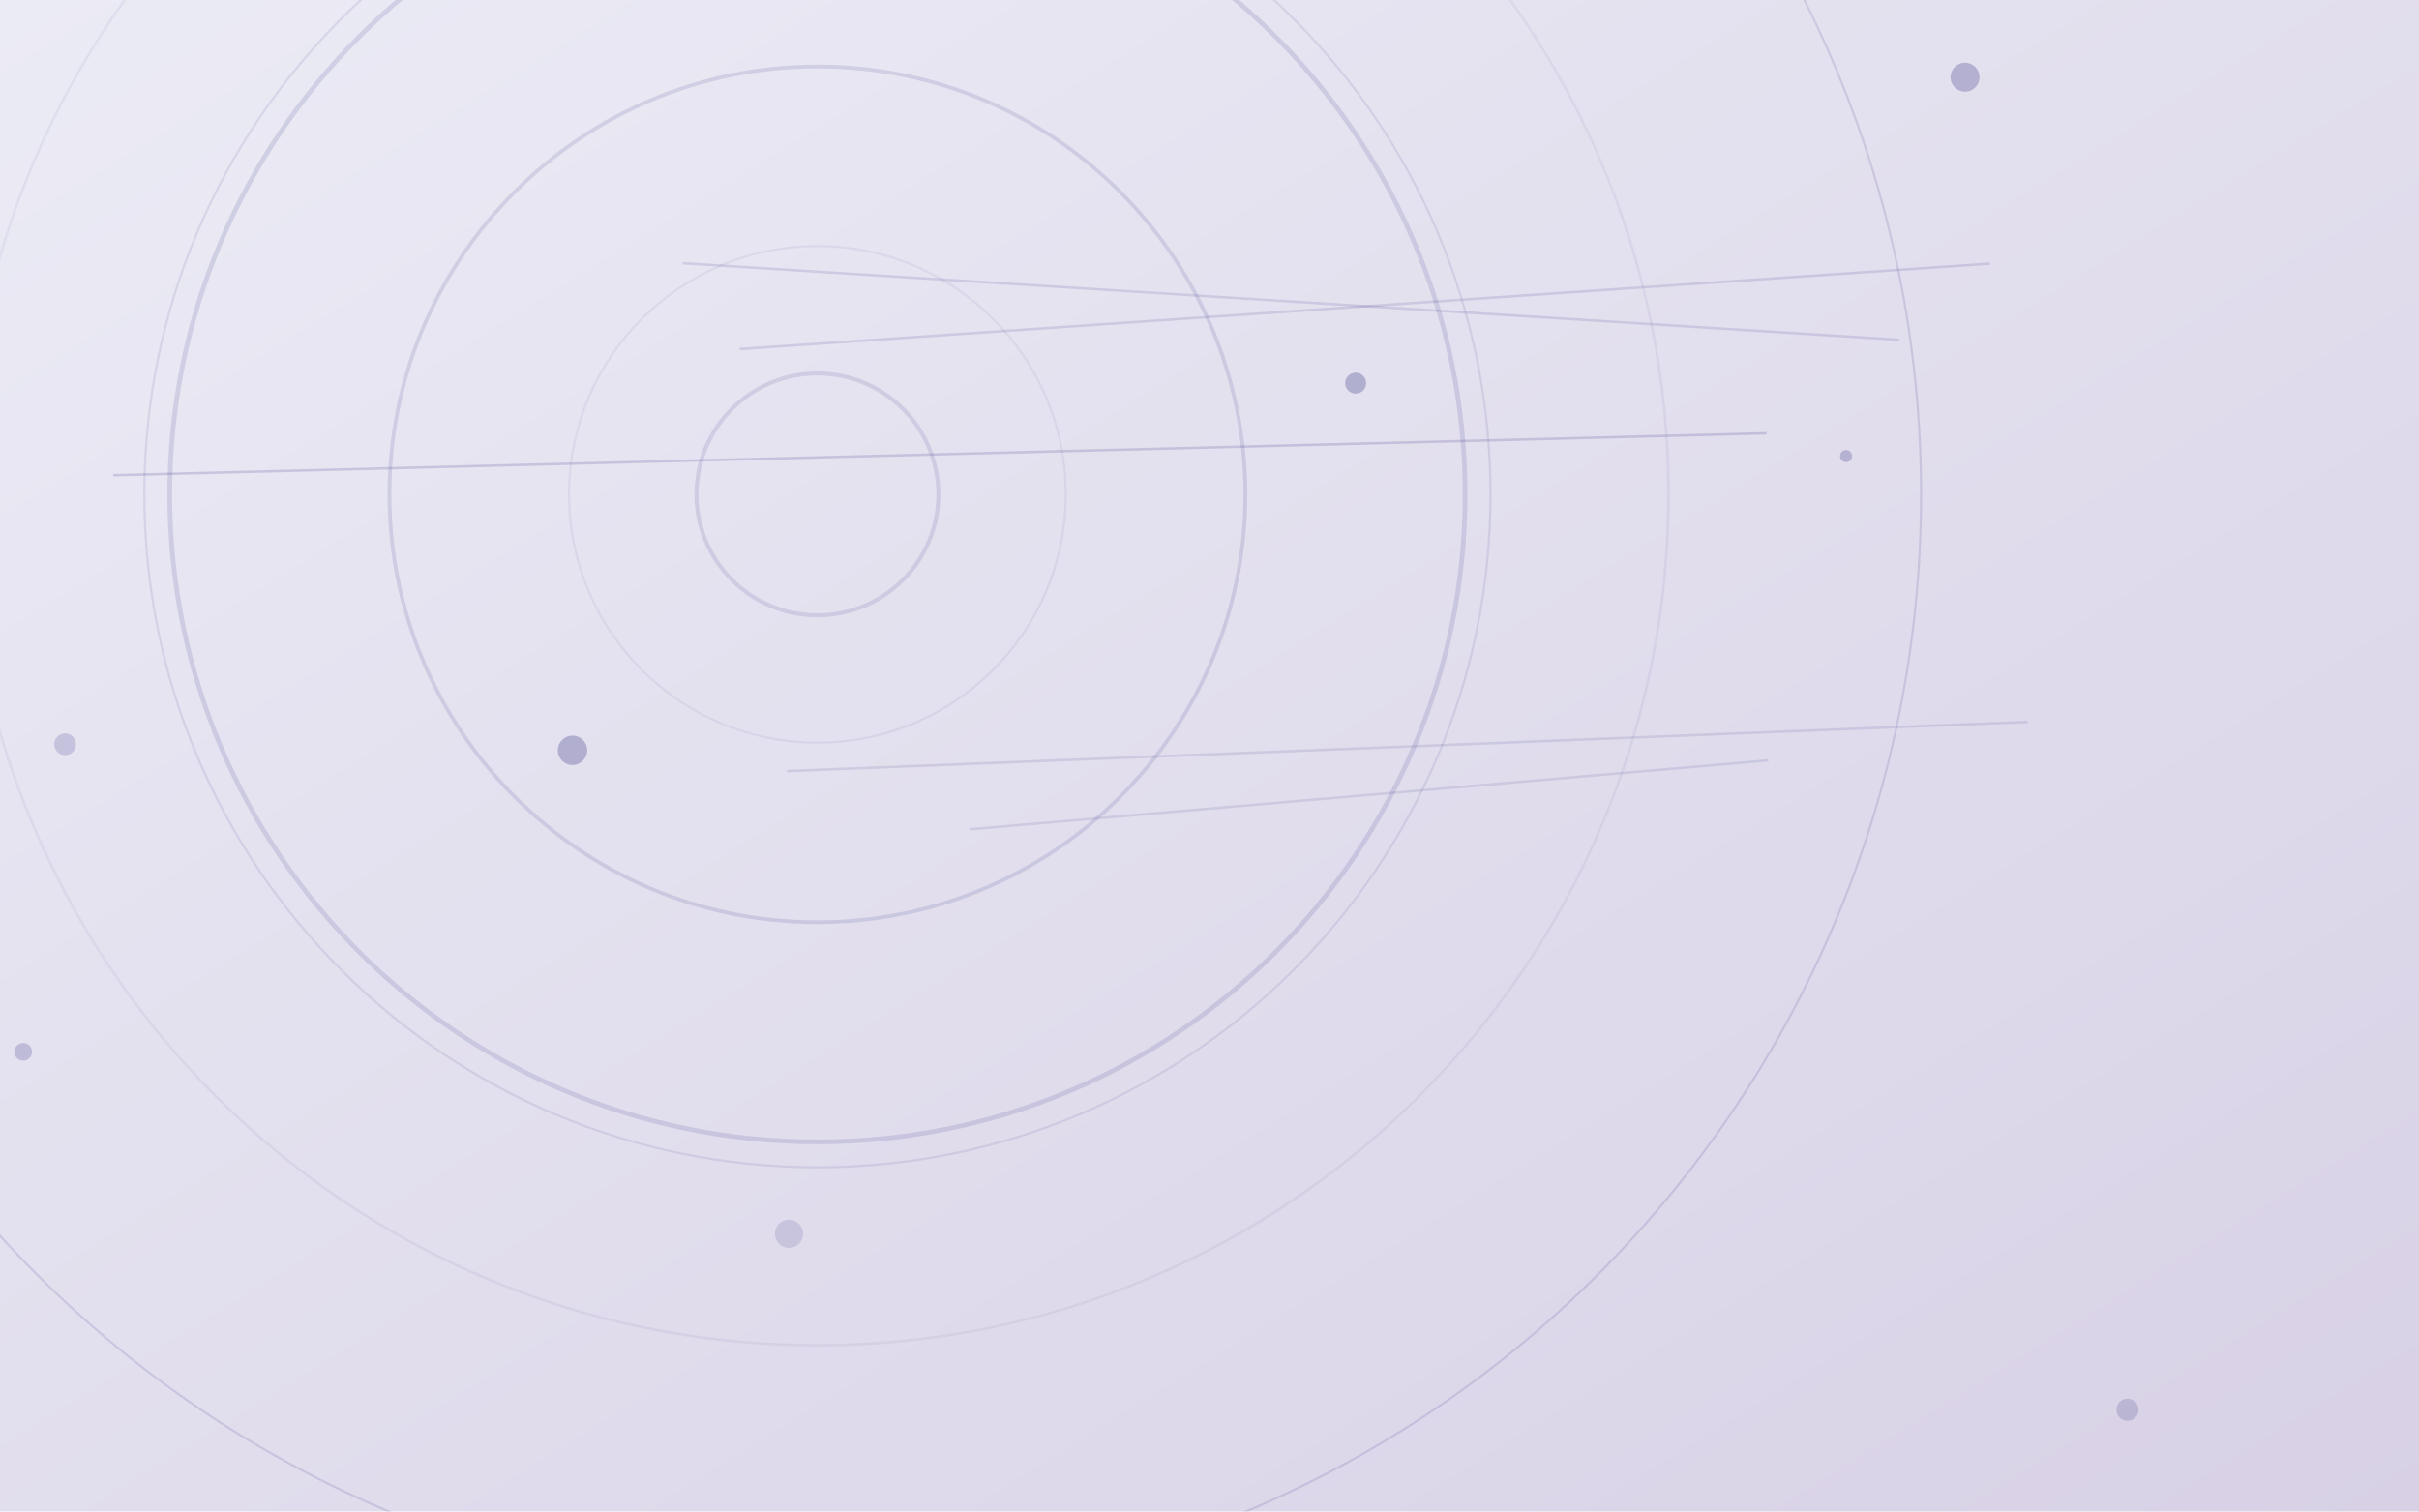
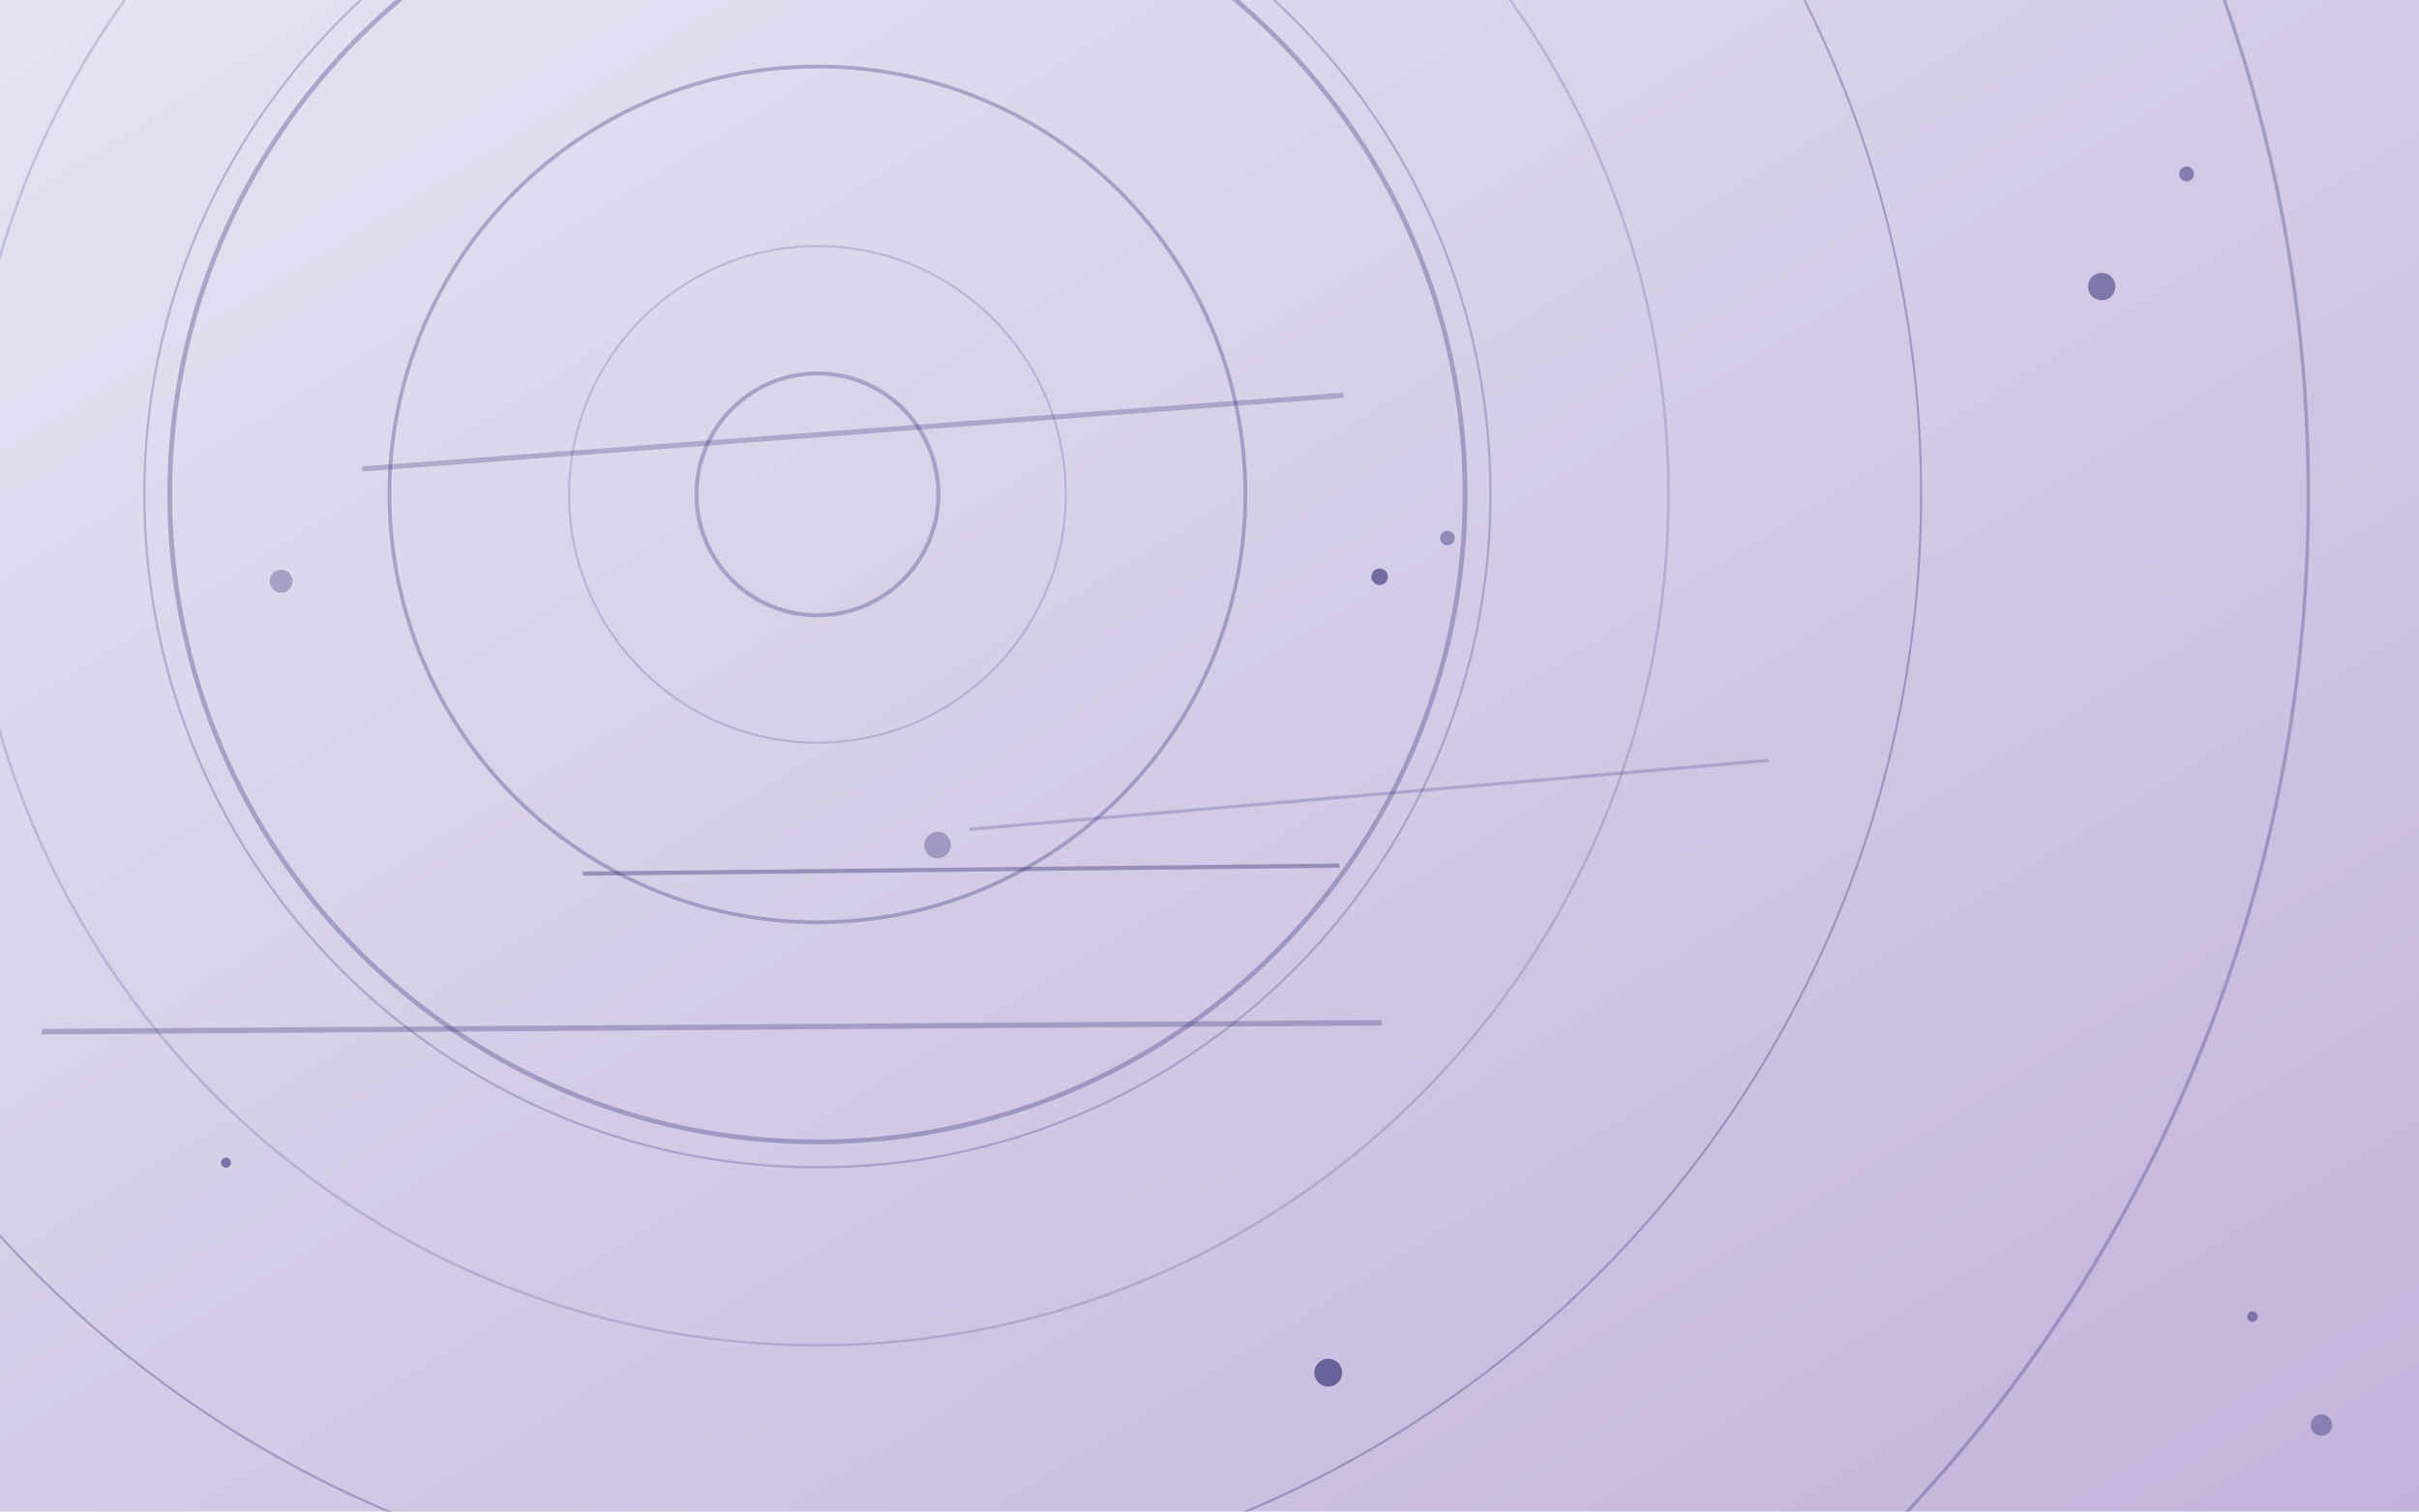
<svg xmlns="http://www.w3.org/2000/svg" viewBox="0 0 1200 750" width="1200" height="750" role="img" aria-label="">
  <defs>
    <linearGradient id="g" x1="0" y1="0" x2="1" y2="1">
-       <stop offset="0" stop-color="hsl(242 32% 94%)" />
-       <stop offset="1" stop-color="hsl(260 30% 86%)" />
+       <stop offset="0" stop-color="hsl(242 34% 92%)" />
+       <stop offset="1" stop-color="hsl(264 36% 78%)" />
    </linearGradient>
    <clipPath id="c">
      <rect width="1200" height="750" />
    </clipPath>
  </defs>
  <rect width="1200" height="750" fill="url(#g)" />
  <g clip-path="url(#c)">
-     <circle cx="405.5" cy="245.3" r="60.0" fill="none" stroke="hsl(242 34% 42%)" stroke-width="2.01" opacity="0.148" />
-     <circle cx="405.5" cy="245.3" r="123.2" fill="none" stroke="hsl(242 34% 42%)" stroke-width="1.08" opacity="0.079" />
-     <circle cx="405.5" cy="245.3" r="212.3" fill="none" stroke="hsl(242 34% 42%)" stroke-width="1.85" opacity="0.155" />
-     <circle cx="405.5" cy="245.3" r="333.9" fill="none" stroke="hsl(242 34% 42%)" stroke-width="1.10" opacity="0.119" />
-     <circle cx="405.5" cy="245.3" r="321.3" fill="none" stroke="hsl(242 34% 42%)" stroke-width="2.33" opacity="0.158" />
-     <circle cx="405.5" cy="245.3" r="547.5" fill="none" stroke="hsl(242 34% 42%)" stroke-width="1.06" opacity="0.161" />
-     <circle cx="405.5" cy="245.3" r="422.2" fill="none" stroke="hsl(242 34% 42%)" stroke-width="1.27" opacity="0.074" />
-     <line x1="390.4" y1="382.6" x2="1005.8" y2="358.2" stroke="hsl(242 34% 42%)" stroke-width="1.25" opacity="0.142" />
-     <line x1="56.2" y1="235.8" x2="876.3" y2="215.0" stroke="hsl(242 34% 42%)" stroke-width="1.25" opacity="0.207" />
-     <line x1="338.5" y1="130.6" x2="942.2" y2="168.6" stroke="hsl(242 34% 42%)" stroke-width="1.25" opacity="0.158" />
-     <line x1="481.0" y1="411.5" x2="877.2" y2="377.3" stroke="hsl(242 34% 42%)" stroke-width="1.25" opacity="0.137" />
-     <line x1="366.9" y1="173.2" x2="987.1" y2="130.8" stroke="hsl(242 34% 42%)" stroke-width="1.25" opacity="0.164" />
-     <circle cx="915.8" cy="226.3" r="3.0" fill="hsl(242 34% 42%)" opacity="0.294" />
-     <circle cx="11.5" cy="521.9" r="4.4" fill="hsl(242 34% 42%)" opacity="0.252" />
-     <circle cx="974.8" cy="38.3" r="7.2" fill="hsl(242 34% 42%)" opacity="0.314" />
-     <circle cx="32.3" cy="369.3" r="5.4" fill="hsl(242 34% 42%)" opacity="0.216" />
-     <circle cx="391.4" cy="612.2" r="7.0" fill="hsl(242 34% 42%)" opacity="0.163" />
-     <circle cx="284.0" cy="372.3" r="7.3" fill="hsl(242 34% 42%)" opacity="0.329" />
-     <circle cx="672.5" cy="190.1" r="5.2" fill="hsl(242 34% 42%)" opacity="0.322" />
-     <circle cx="1055.4" cy="699.5" r="5.5" fill="hsl(242 34% 42%)" opacity="0.211" />
+     <circle cx="405.5" cy="245.3" r="60.0" fill="none" stroke="hsl(242 46% 30%)" stroke-width="2.01" opacity="0.295" />
+     <circle cx="405.5" cy="245.3" r="123.2" fill="none" stroke="hsl(242 46% 30%)" stroke-width="1.08" opacity="0.189" />
+     <circle cx="405.5" cy="245.3" r="212.3" fill="none" stroke="hsl(242 46% 30%)" stroke-width="1.85" opacity="0.305" />
+     <circle cx="405.5" cy="245.3" r="333.9" fill="none" stroke="hsl(242 46% 30%)" stroke-width="1.10" opacity="0.251" />
+     <circle cx="405.5" cy="245.3" r="321.3" fill="none" stroke="hsl(242 46% 30%)" stroke-width="2.33" opacity="0.311" />
+     <circle cx="405.5" cy="245.3" r="547.5" fill="none" stroke="hsl(242 46% 30%)" stroke-width="1.06" opacity="0.316" />
+     <circle cx="405.5" cy="245.3" r="422.2" fill="none" stroke="hsl(242 46% 30%)" stroke-width="1.27" opacity="0.181" />
+     <circle cx="405.5" cy="245.3" r="739.6" fill="none" stroke="hsl(242 46% 30%)" stroke-width="1.72" opacity="0.290" />
+     <line x1="179.7" y1="232.7" x2="666.5" y2="196.1" stroke="hsl(242 46% 30%)" stroke-width="2.56" opacity="0.259" />
+     <line x1="20.7" y1="511.9" x2="685.4" y2="507.5" stroke="hsl(242 46% 30%)" stroke-width="2.68" opacity="0.291" />
+     <line x1="481.0" y1="411.5" x2="877.2" y2="377.3" stroke="hsl(242 46% 30%)" stroke-width="1.62" opacity="0.225" />
+     <line x1="289.1" y1="433.5" x2="664.5" y2="429.5" stroke="hsl(242 46% 30%)" stroke-width="2.09" opacity="0.368" />
+     <circle cx="112.1" cy="576.9" r="2.5" fill="hsl(242 46% 30%)" opacity="0.544" />
+     <circle cx="465.1" cy="419.3" r="6.6" fill="hsl(242 46% 30%)" opacity="0.318" />
+     <circle cx="1117.4" cy="653.3" r="2.6" fill="hsl(242 46% 30%)" opacity="0.472" />
+     <circle cx="684.4" cy="286.2" r="4.1" fill="hsl(242 46% 30%)" opacity="0.586" />
+     <circle cx="1084.7" cy="86.3" r="3.7" fill="hsl(242 46% 30%)" opacity="0.474" />
+     <circle cx="1151.6" cy="707.1" r="5.3" fill="hsl(242 46% 30%)" opacity="0.389" />
+     <circle cx="658.9" cy="681.1" r="6.9" fill="hsl(242 46% 30%)" opacity="0.626" />
+     <circle cx="718.0" cy="267.0" r="3.6" fill="hsl(242 46% 30%)" opacity="0.413" />
+     <circle cx="1042.6" cy="142.2" r="6.8" fill="hsl(242 46% 30%)" opacity="0.509" />
+     <circle cx="139.5" cy="288.4" r="5.7" fill="hsl(242 46% 30%)" opacity="0.311" />
  </g>
</svg>
